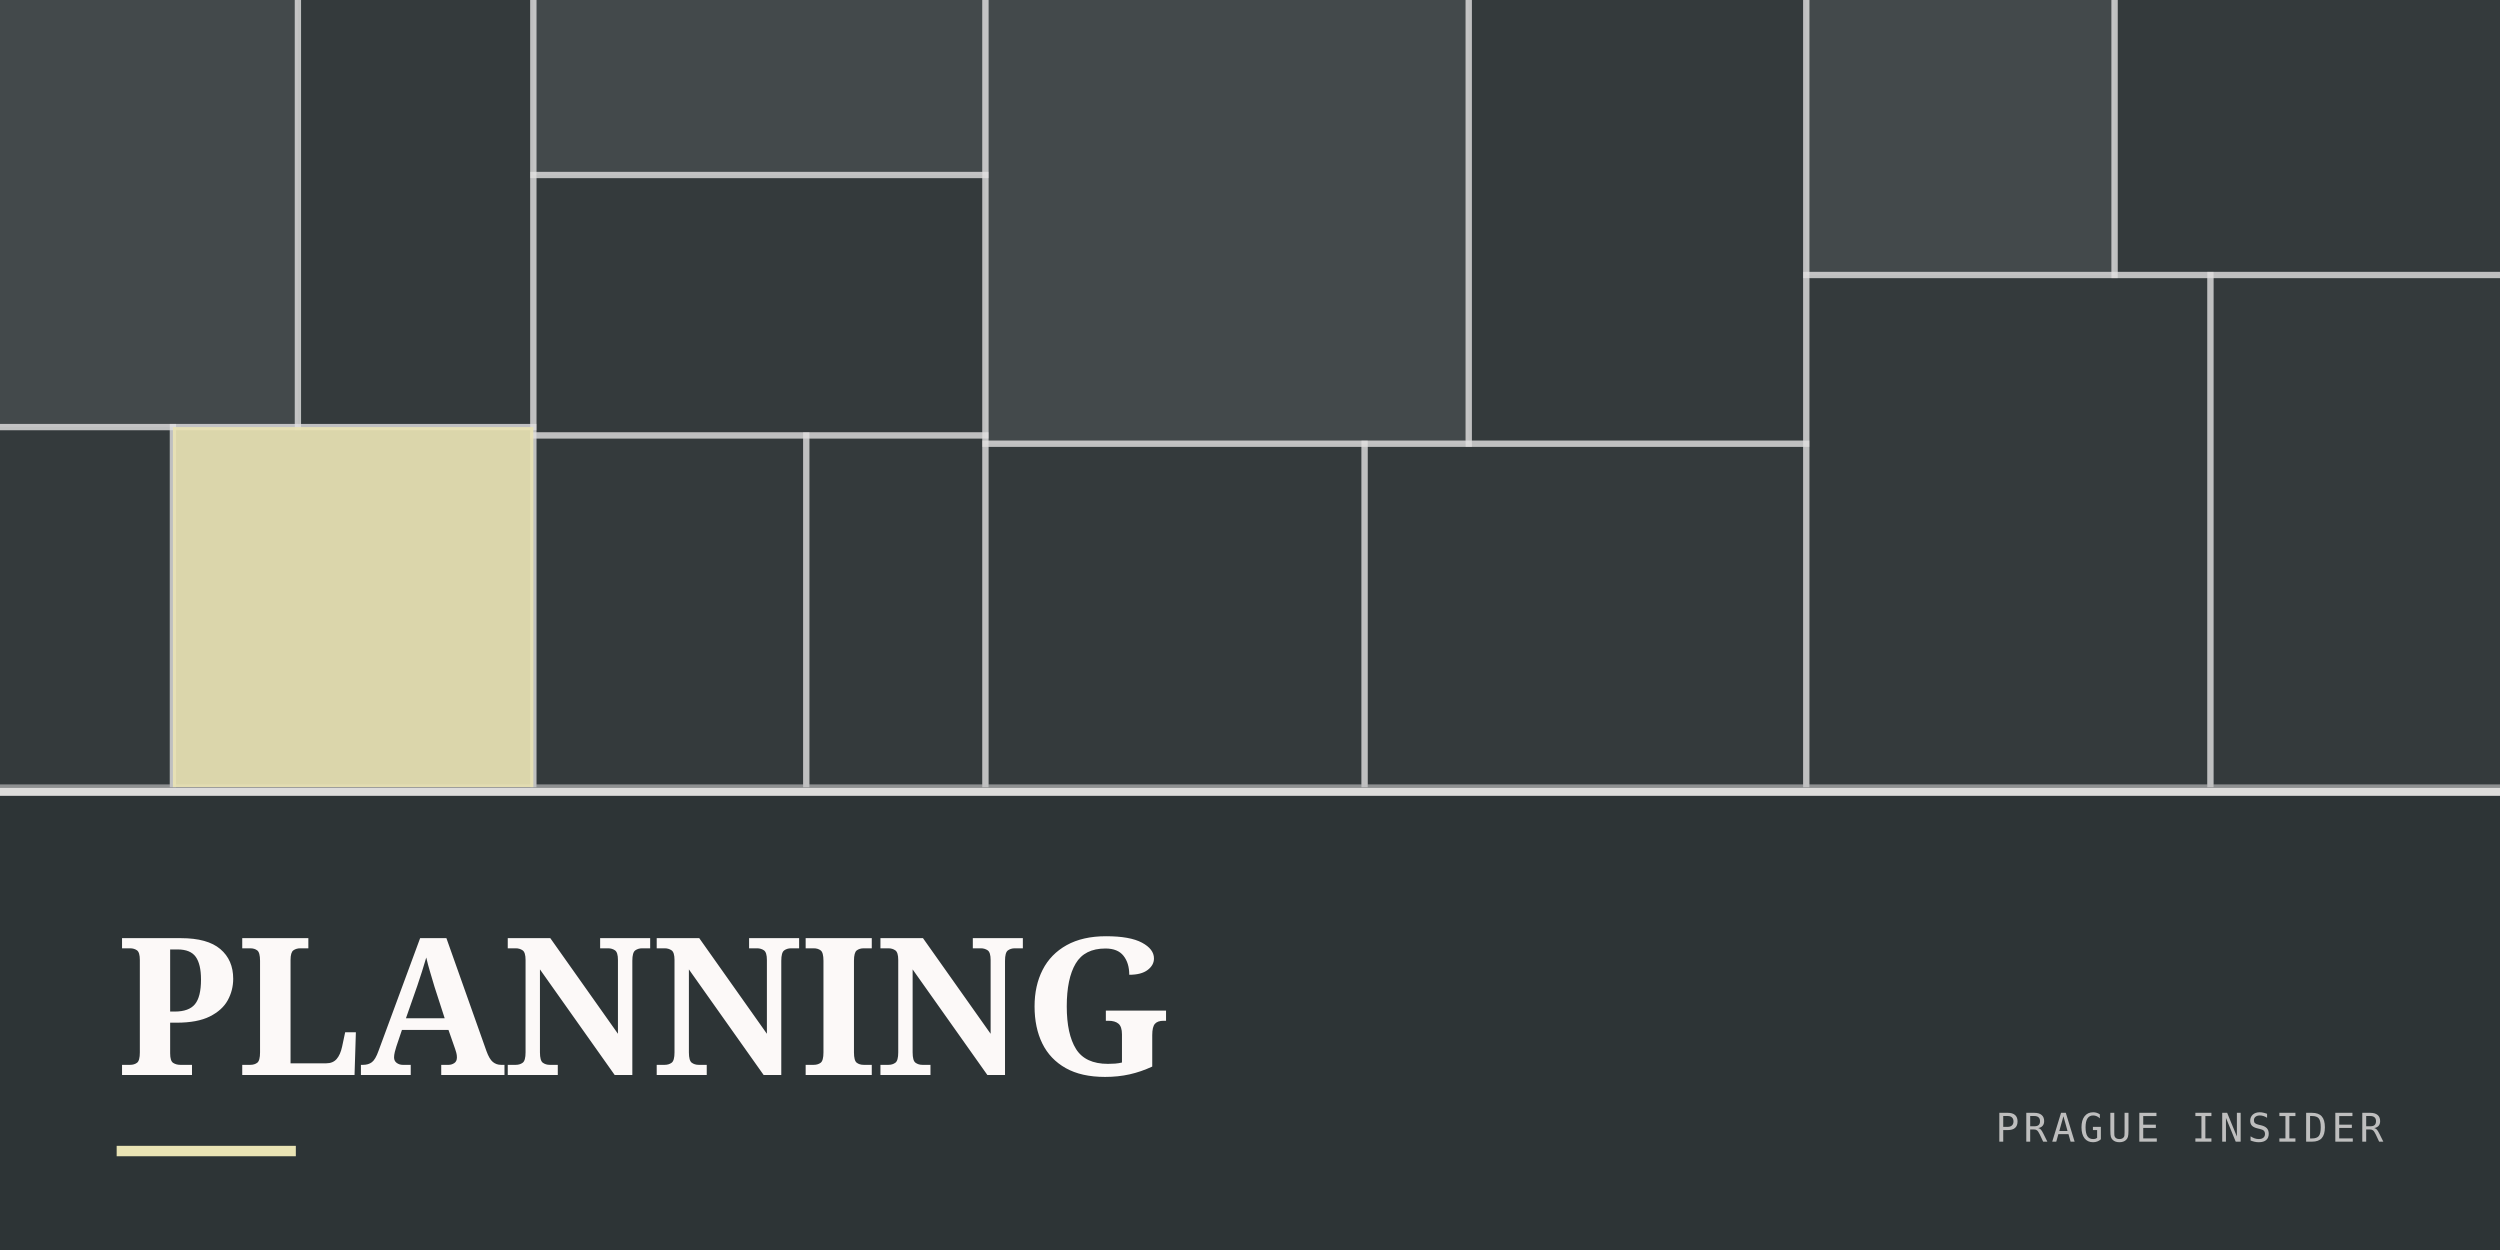
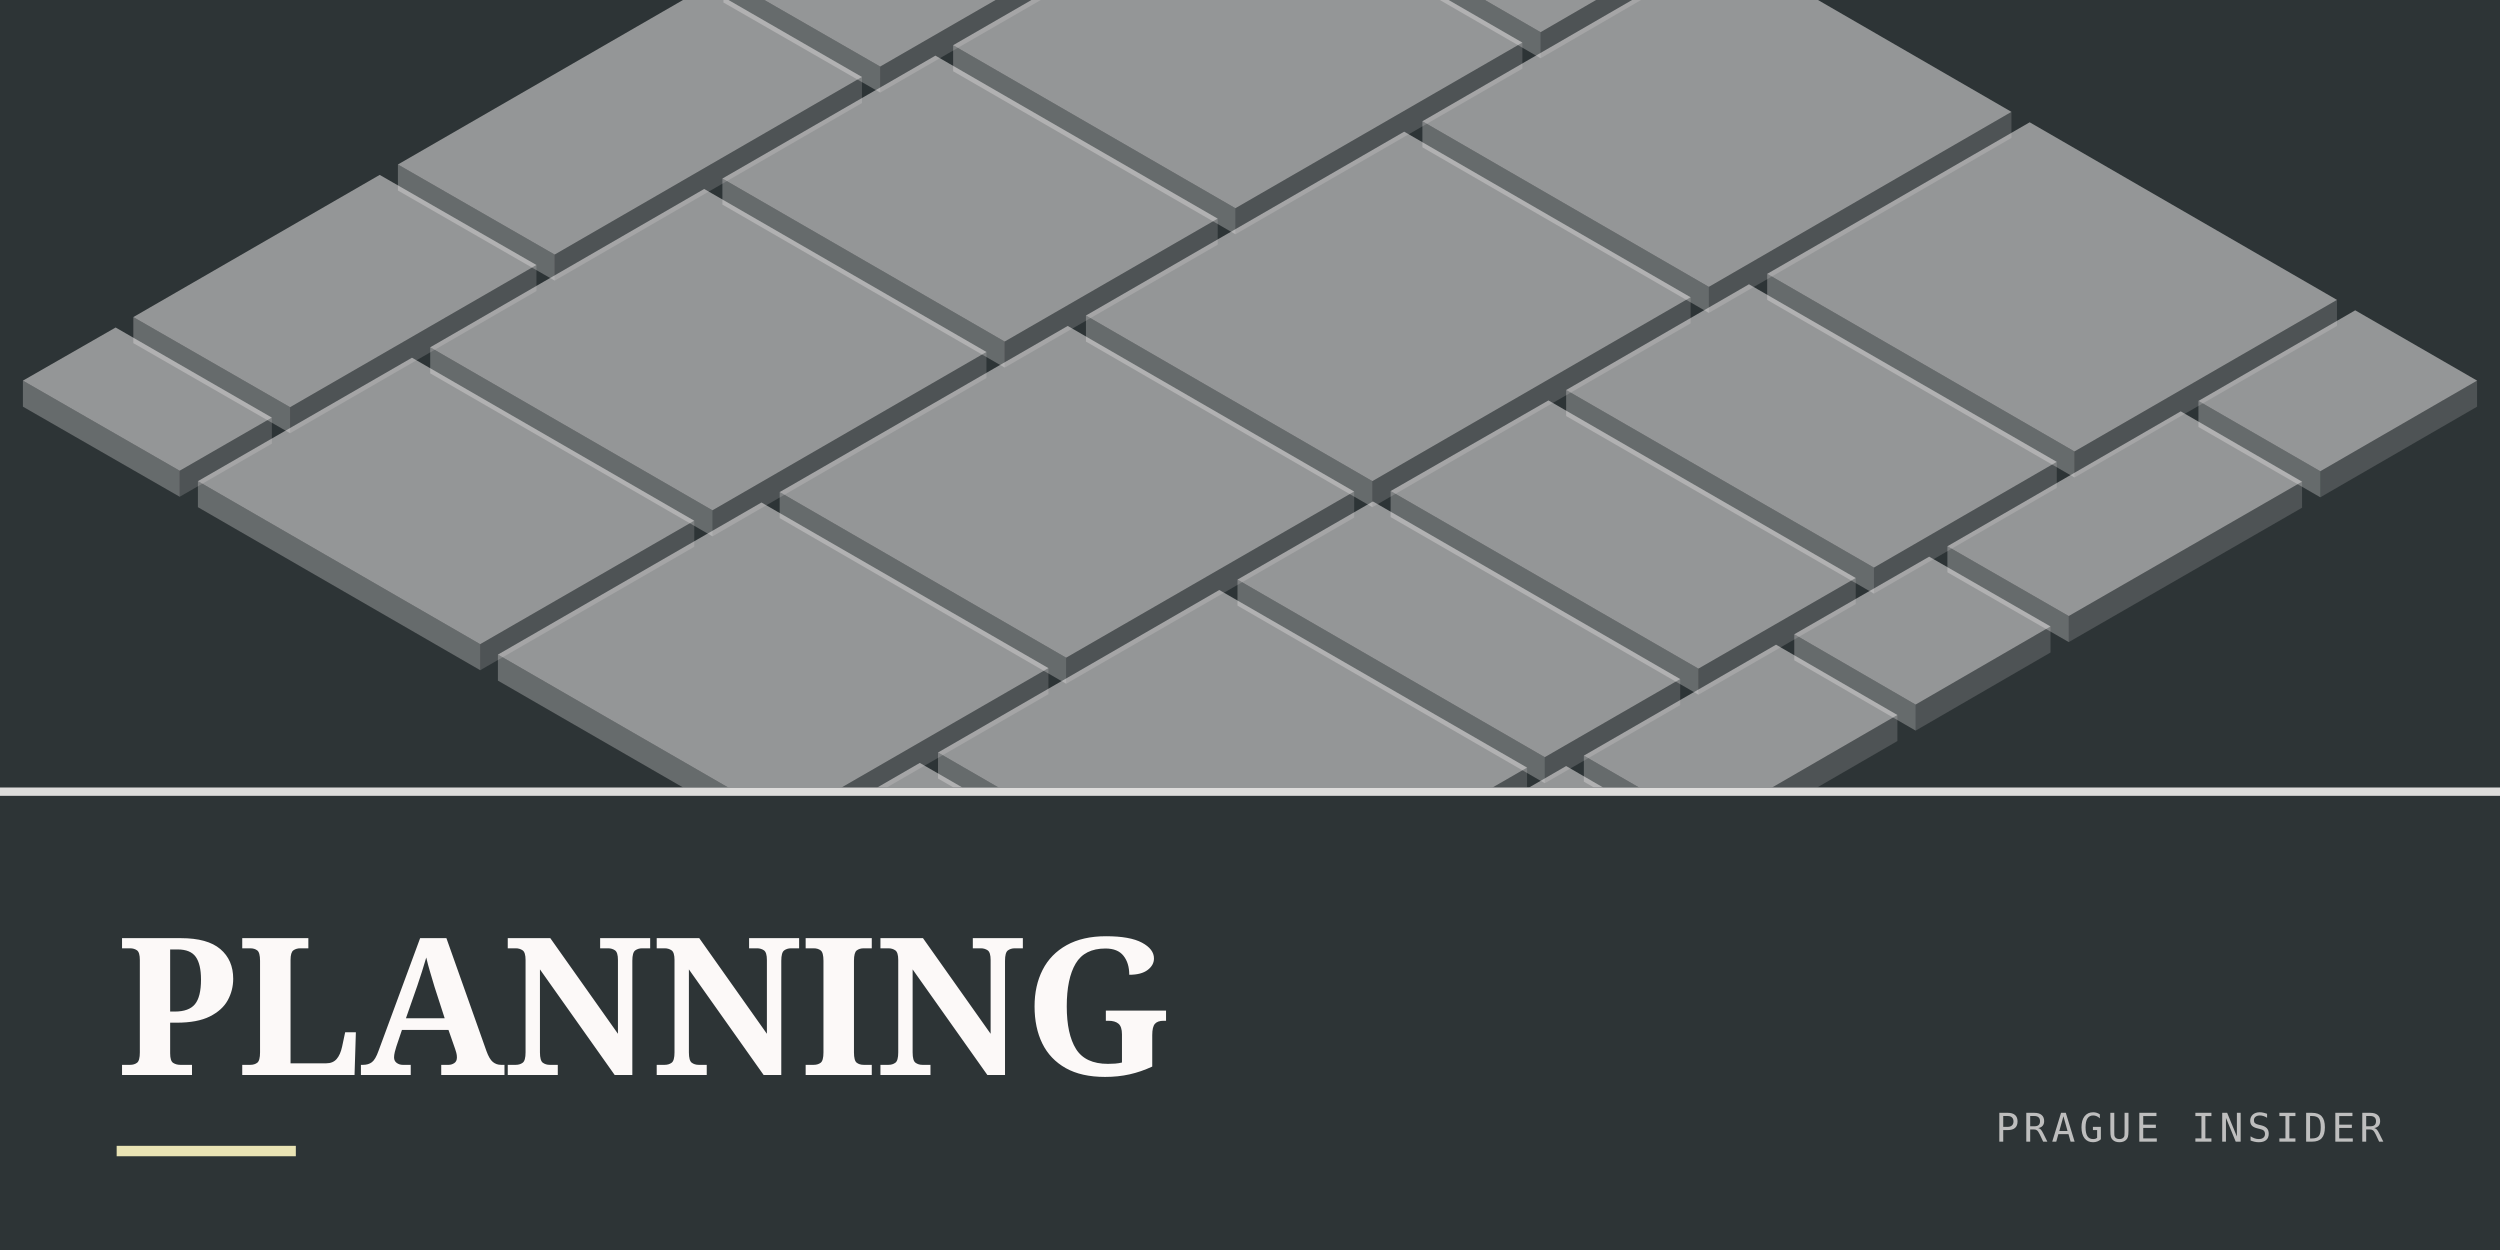
<svg xmlns="http://www.w3.org/2000/svg" viewBox="0 0 1200 600" width="1200" height="600" role="img" aria-label="Planning">
  <defs>
-     <clipPath id="band-2734275492">
+     <clipPath id="band-planning-hero">
      <rect x="0" y="0" width="1200" height="378" />
    </clipPath>
  </defs>
  <rect width="1200" height="600" fill="#2D3436" />
-   <g clip-path="url(#band-2734275492)">
-     <rect x="-30" y="-30" width="173" height="235" fill="#fcf9f8" fill-opacity="0.11" stroke="#fcf9f8" stroke-width="3" stroke-opacity="0.45" />
-     <rect x="143" y="-30" width="113" height="235" fill="#fcf9f8" fill-opacity="0.035" stroke="#fcf9f8" stroke-width="3" stroke-opacity="0.45" />
-     <rect x="-30" y="205" width="113" height="173" fill="#fcf9f8" fill-opacity="0.035" stroke="#fcf9f8" stroke-width="3" stroke-opacity="0.45" />
-     <rect x="83" y="205" width="173" height="173" fill="#fcf9f8" fill-opacity="0.035" stroke="#fcf9f8" stroke-width="3" stroke-opacity="0.45" />
-     <rect x="256" y="-30" width="217" height="114" fill="#fcf9f8" fill-opacity="0.11" stroke="#fcf9f8" stroke-width="3" stroke-opacity="0.45" />
-     <rect x="256" y="84" width="217" height="125" fill="#fcf9f8" fill-opacity="0.035" stroke="#fcf9f8" stroke-width="3" stroke-opacity="0.45" />
-     <rect x="256" y="209" width="131" height="169" fill="#fcf9f8" fill-opacity="0.035" stroke="#fcf9f8" stroke-width="3" stroke-opacity="0.45" />
-     <rect x="387" y="209" width="86" height="169" fill="#fcf9f8" fill-opacity="0.035" stroke="#fcf9f8" stroke-width="3" stroke-opacity="0.45" />
-     <rect x="473" y="-30" width="232" height="243" fill="#fcf9f8" fill-opacity="0.11" stroke="#fcf9f8" stroke-width="3" stroke-opacity="0.45" />
-     <rect x="705" y="-30" width="162" height="243" fill="#fcf9f8" fill-opacity="0.035" stroke="#fcf9f8" stroke-width="3" stroke-opacity="0.45" />
-     <rect x="473" y="213" width="182" height="165" fill="#fcf9f8" fill-opacity="0.035" stroke="#fcf9f8" stroke-width="3" stroke-opacity="0.45" />
-     <rect x="655" y="213" width="212" height="165" fill="#fcf9f8" fill-opacity="0.035" stroke="#fcf9f8" stroke-width="3" stroke-opacity="0.45" />
-     <rect x="867" y="-30" width="148" height="162" fill="#fcf9f8" fill-opacity="0.11" stroke="#fcf9f8" stroke-width="3" stroke-opacity="0.45" />
-     <rect x="1015" y="-30" width="215" height="162" fill="#fcf9f8" fill-opacity="0.035" stroke="#fcf9f8" stroke-width="3" stroke-opacity="0.45" />
-     <rect x="867" y="132" width="194" height="246" fill="#fcf9f8" fill-opacity="0.035" stroke="#fcf9f8" stroke-width="3" stroke-opacity="0.45" />
-     <rect x="1061" y="132" width="169" height="246" fill="#fcf9f8" fill-opacity="0.035" stroke="#fcf9f8" stroke-width="3" stroke-opacity="0.45" />
-     <rect x="83" y="205" width="173" height="173" fill="#E9E3B4" opacity="0.92" />
+   <g clip-path="url(#band-planning-hero)">
+     <g transform="translate(600.0 -144.8) scale(2.5)">
+       <polygon points="-56.5,32.6 -26.5,50.0 -26.5,45.0 -56.5,27.6" fill="#fcf9f8" fill-opacity="0.28" />
+       <polygon points="-26.5,50.0 30.0,17.3 30.0,12.3 -26.5,45.0" fill="#fcf9f8" fill-opacity="0.16" />
+       <polygon points="0.0,-5.0 30.0,12.3 -26.5,45.0 -56.5,27.6" fill="#fcf9f8" fill-opacity="0.5" />
+       <polygon points="-101.1,58.4 -71.0,75.7 -71.0,70.7 -101.1,53.4" fill="#fcf9f8" fill-opacity="0.28" />
+       <polygon points="-71.0,75.7 -29.9,52.0 -29.9,47.0 -71.0,70.7" fill="#fcf9f8" fill-opacity="0.16" />
+       <polygon points="-60.0,29.6 -29.9,47.0 -71.0,70.7 -101.1,53.4" fill="#fcf9f8" fill-opacity="0.5" />
+       <polygon points="-163.6,94.5 -133.5,111.8 -133.5,106.8 -163.6,89.5" fill="#fcf9f8" fill-opacity="0.28" />
+       <polygon points="-133.5,111.8 -74.5,77.7 -74.5,72.7 -133.5,106.8" fill="#fcf9f8" fill-opacity="0.16" />
+       <polygon points="-104.5,55.4 -74.5,72.7 -133.5,106.8 -163.6,89.5" fill="#fcf9f8" fill-opacity="0.5" />
+       <polygon points="-214.4,123.8 -184.3,141.1 -184.3,136.1 -214.4,118.8" fill="#fcf9f8" fill-opacity="0.28" />
+       <polygon points="-184.3,141.1 -137.0,113.8 -137.0,108.8 -184.3,136.1" fill="#fcf9f8" fill-opacity="0.16" />
+       <polygon points="-167.1,91.5 -137.0,108.8 -184.3,136.1 -214.4,118.8" fill="#fcf9f8" fill-opacity="0.5" />
+       <polygon points="-235.6,136.0 -205.5,153.3 -205.5,148.3 -235.6,131.0" fill="#fcf9f8" fill-opacity="0.28" />
+       <polygon points="-205.5,153.3 -187.8,143.1 -187.8,138.1 -205.5,148.3" fill="#fcf9f8" fill-opacity="0.16" />
+       <polygon points="-217.8,120.8 -187.8,138.1 -205.5,148.3 -235.6,131.0" fill="#fcf9f8" fill-opacity="0.5" />
+       <polygon points="1.6,37.8 55.8,69.1 55.8,64.1 1.6,32.8" fill="#fcf9f8" fill-opacity="0.28" />
+       <polygon points="55.8,69.1 87.7,50.6 87.7,45.6 55.8,64.1" fill="#fcf9f8" fill-opacity="0.16" />
+       <polygon points="33.5,14.3 87.7,45.6 55.8,64.1 1.6,32.8" fill="#fcf9f8" fill-opacity="0.5" />
+       <polygon points="-57.0,71.6 -2.8,102.9 -2.8,97.9 -57.0,66.6" fill="#fcf9f8" fill-opacity="0.28" />
+       <polygon points="-2.8,102.9 52.3,71.1 52.3,66.1 -2.8,97.9" fill="#fcf9f8" fill-opacity="0.16" />
+       <polygon points="-1.9,34.8 52.3,66.1 -2.8,97.9 -57.0,66.6" fill="#fcf9f8" fill-opacity="0.5" />
+       <polygon points="-101.3,97.2 -47.1,128.5 -47.1,123.5 -101.3,92.2" fill="#fcf9f8" fill-opacity="0.28" />
+       <polygon points="-47.1,128.5 -6.2,104.9 -6.2,99.9 -47.1,123.5" fill="#fcf9f8" fill-opacity="0.16" />
+       <polygon points="-60.4,68.6 -6.2,99.9 -47.1,123.5 -101.3,92.2" fill="#fcf9f8" fill-opacity="0.5" />
+       <polygon points="-157.4,129.6 -103.2,160.9 -103.2,155.9 -157.4,124.6" fill="#fcf9f8" fill-opacity="0.28" />
+       <polygon points="-103.2,160.9 -50.6,130.5 -50.6,125.5 -103.2,155.9" fill="#fcf9f8" fill-opacity="0.16" />
+       <polygon points="-104.8,94.2 -50.6,125.5 -103.2,155.9 -157.4,124.6" fill="#fcf9f8" fill-opacity="0.5" />
+       <polygon points="-202.0,155.3 -147.8,186.6 -147.8,181.6 -202.0,150.3" fill="#fcf9f8" fill-opacity="0.28" />
+       <polygon points="-147.8,186.6 -106.7,162.9 -106.7,157.9 -147.8,181.6" fill="#fcf9f8" fill-opacity="0.16" />
+       <polygon points="-160.9,126.6 -106.7,157.9 -147.8,181.6 -202.0,150.3" fill="#fcf9f8" fill-opacity="0.5" />
+       <polygon points="33.1,86.2 88.1,118.0 88.1,113.0 33.1,81.2" fill="#fcf9f8" fill-opacity="0.28" />
+       <polygon points="88.1,118.0 146.2,84.4 146.2,79.4 88.1,113.0" fill="#fcf9f8" fill-opacity="0.16" />
+       <polygon points="91.2,47.6 146.2,79.4 88.1,113.0 33.1,81.2" fill="#fcf9f8" fill-opacity="0.5" />
+       <polygon points="-31.5,123.5 23.5,155.3 23.5,150.3 -31.5,118.5" fill="#fcf9f8" fill-opacity="0.28" />
+       <polygon points="23.5,155.3 84.6,120.0 84.6,115.0 23.5,150.3" fill="#fcf9f8" fill-opacity="0.16" />
+       <polygon points="29.6,83.2 84.6,115.0 23.5,150.3 -31.5,118.5" fill="#fcf9f8" fill-opacity="0.5" />
+       <polygon points="-90.3,157.4 -35.3,189.2 -35.3,184.2 -90.3,152.4" fill="#fcf9f8" fill-opacity="0.28" />
+       <polygon points="-35.3,189.2 20.0,157.3 20.0,152.3 -35.3,184.2" fill="#fcf9f8" fill-opacity="0.16" />
+       <polygon points="-35.0,120.5 20.0,152.3 -35.3,184.2 -90.3,152.4" fill="#fcf9f8" fill-opacity="0.5" />
+       <polygon points="-144.4,188.6 -89.3,220.4 -89.3,215.4 -144.4,183.6" fill="#fcf9f8" fill-opacity="0.28" />
+       <polygon points="-89.3,220.4 -38.7,191.2 -38.7,186.2 -89.3,215.4" fill="#fcf9f8" fill-opacity="0.16" />
+       <polygon points="-93.8,154.4 -38.7,186.2 -89.3,215.4 -144.4,183.6" fill="#fcf9f8" fill-opacity="0.5" />
+       <polygon points="99.3,115.5 158.3,149.6 158.3,144.6 99.3,110.5" fill="#fcf9f8" fill-opacity="0.28" />
+       <polygon points="158.3,149.6 208.7,120.5 208.7,115.5 158.3,144.6" fill="#fcf9f8" fill-opacity="0.16" />
+       <polygon points="149.7,81.4 208.7,115.5 158.3,144.6 99.3,110.5" fill="#fcf9f8" fill-opacity="0.5" />
+       <polygon points="60.7,137.8 119.8,171.9 119.8,166.9 60.7,132.8" fill="#fcf9f8" fill-opacity="0.28" />
+       <polygon points="119.8,171.9 154.9,151.6 154.9,146.6 119.8,166.9" fill="#fcf9f8" fill-opacity="0.16" />
+       <polygon points="95.8,112.5 154.9,146.6 119.8,166.9 60.7,132.8" fill="#fcf9f8" fill-opacity="0.5" />
+       <polygon points="27.0,157.2 86.1,191.3 86.1,186.3 27.0,152.2" fill="#fcf9f8" fill-opacity="0.28" />
+       <polygon points="86.1,191.3 116.3,173.9 116.3,168.9 86.1,186.3" fill="#fcf9f8" fill-opacity="0.16" />
+       <polygon points="57.3,134.8 116.3,168.9 86.1,186.3 27.0,152.2" fill="#fcf9f8" fill-opacity="0.5" />
+       <polygon points="-2.4,174.2 56.6,208.3 56.6,203.3 -2.4,169.2" fill="#fcf9f8" fill-opacity="0.28" />
+       <polygon points="56.6,208.3 82.6,193.3 82.6,188.3 56.6,203.3" fill="#fcf9f8" fill-opacity="0.16" />
+       <polygon points="23.6,154.2 82.6,188.3 56.6,203.3 -2.4,169.2" fill="#fcf9f8" fill-opacity="0.5" />
+       <polygon points="-59.9,207.4 -0.9,241.5 -0.9,236.5 -59.9,202.4" fill="#fcf9f8" fill-opacity="0.28" />
+       <polygon points="-0.9,241.5 53.2,210.3 53.2,205.3 -0.9,236.5" fill="#fcf9f8" fill-opacity="0.16" />
+       <polygon points="-5.9,171.2 53.2,205.3 -0.9,236.5 -59.9,202.4" fill="#fcf9f8" fill-opacity="0.5" />
+       <polygon points="-85.9,222.4 -26.8,256.5 -26.8,251.5 -85.9,217.4" fill="#fcf9f8" fill-opacity="0.28" />
+       <polygon points="-26.8,256.5 -4.3,243.5 -4.3,238.5 -26.8,251.5" fill="#fcf9f8" fill-opacity="0.16" />
+       <polygon points="-63.4,204.4 -4.3,238.5 -26.8,251.5 -85.9,217.4" fill="#fcf9f8" fill-opacity="0.5" />
+       <polygon points="182.1,139.9 205.5,153.4 205.5,148.4 182.1,134.9" fill="#fcf9f8" fill-opacity="0.28" />
+       <polygon points="205.5,153.4 235.6,136.0 235.6,131.0 205.5,148.4" fill="#fcf9f8" fill-opacity="0.16" />
+       <polygon points="212.2,117.5 235.6,131.0 205.5,148.4 182.1,134.9" fill="#fcf9f8" fill-opacity="0.5" />
+       <polygon points="133.9,167.8 157.2,181.2 157.2,176.2 133.9,162.8" fill="#fcf9f8" fill-opacity="0.28" />
+       <polygon points="157.2,181.2 202.0,155.4 202.0,150.4 157.2,176.2" fill="#fcf9f8" fill-opacity="0.16" />
+       <polygon points="178.7,136.9 202.0,150.4 157.2,176.2 133.9,162.8" fill="#fcf9f8" fill-opacity="0.5" />
+       <polygon points="104.5,184.7 127.8,198.2 127.8,193.2 104.5,179.7" fill="#fcf9f8" fill-opacity="0.28" />
+       <polygon points="127.8,198.2 153.7,183.2 153.7,178.2 127.8,193.2" fill="#fcf9f8" fill-opacity="0.16" />
+       <polygon points="130.4,164.8 153.7,178.2 127.8,193.2 104.5,179.7" fill="#fcf9f8" fill-opacity="0.5" />
+       <polygon points="64.1,208.0 87.5,221.5 87.5,216.5 64.1,203.0" fill="#fcf9f8" fill-opacity="0.28" />
+       <polygon points="87.5,221.5 124.3,200.2 124.3,195.2 87.5,216.5" fill="#fcf9f8" fill-opacity="0.16" />
+       <polygon points="101.0,181.7 124.3,195.2 87.5,216.5 64.1,203.0" fill="#fcf9f8" fill-opacity="0.5" />
+       <polygon points="35.8,224.4 59.1,237.9 59.1,232.9 35.8,219.4" fill="#fcf9f8" fill-opacity="0.28" />
+       <polygon points="59.1,237.9 84.0,223.5 84.0,218.5 59.1,232.9" fill="#fcf9f8" fill-opacity="0.16" />
+       <polygon points="60.7,205.0 84.0,218.5 59.1,232.9 35.8,219.4" fill="#fcf9f8" fill-opacity="0.5" />
+       <polygon points="-18.2,255.6 5.1,269.0 5.1,264.0 -18.2,250.6" fill="#fcf9f8" fill-opacity="0.28" />
+       <polygon points="5.1,269.0 55.7,239.9 55.7,234.9 5.1,264.0" fill="#fcf9f8" fill-opacity="0.16" />
+       <polygon points="32.3,221.4 55.7,234.9 5.1,264.0 -18.2,250.6" fill="#fcf9f8" fill-opacity="0.5" />
+       <polygon points="-23.3,258.5 0.0,272.0 0.0,267.0 -23.3,253.5" fill="#fcf9f8" fill-opacity="0.28" />
+       <polygon points="0.0,272.0 1.7,271.0 1.7,266.0 0.0,267.0" fill="#fcf9f8" fill-opacity="0.16" />
+       <polygon points="-21.7,252.6 1.7,266.0 0.0,267.0 -23.3,253.5" fill="#fcf9f8" fill-opacity="0.5" />
+     </g>
  </g>
  <rect x="0" y="378" width="1200" height="222" fill="#2D3436" />
  <rect x="0" y="378" width="1200" height="4" fill="#fcf9f8" opacity="0.85" />
  <text x="56" y="516" font-family="'Source Serif 4 Variable', 'Source Serif 4', Georgia, serif" font-size="92" font-weight="700" fill="#fcf9f8" letter-spacing="-1">PLANNING</text>
  <rect x="56" y="550" width="86" height="5" fill="#E9E3B4" />
  <text x="1144" y="548" text-anchor="end" font-family="'JetBrains Mono', ui-monospace, monospace" font-size="19" letter-spacing="2" fill="#fcf9f8" opacity="0.7">PRAGUE INSIDER</text>
</svg>
